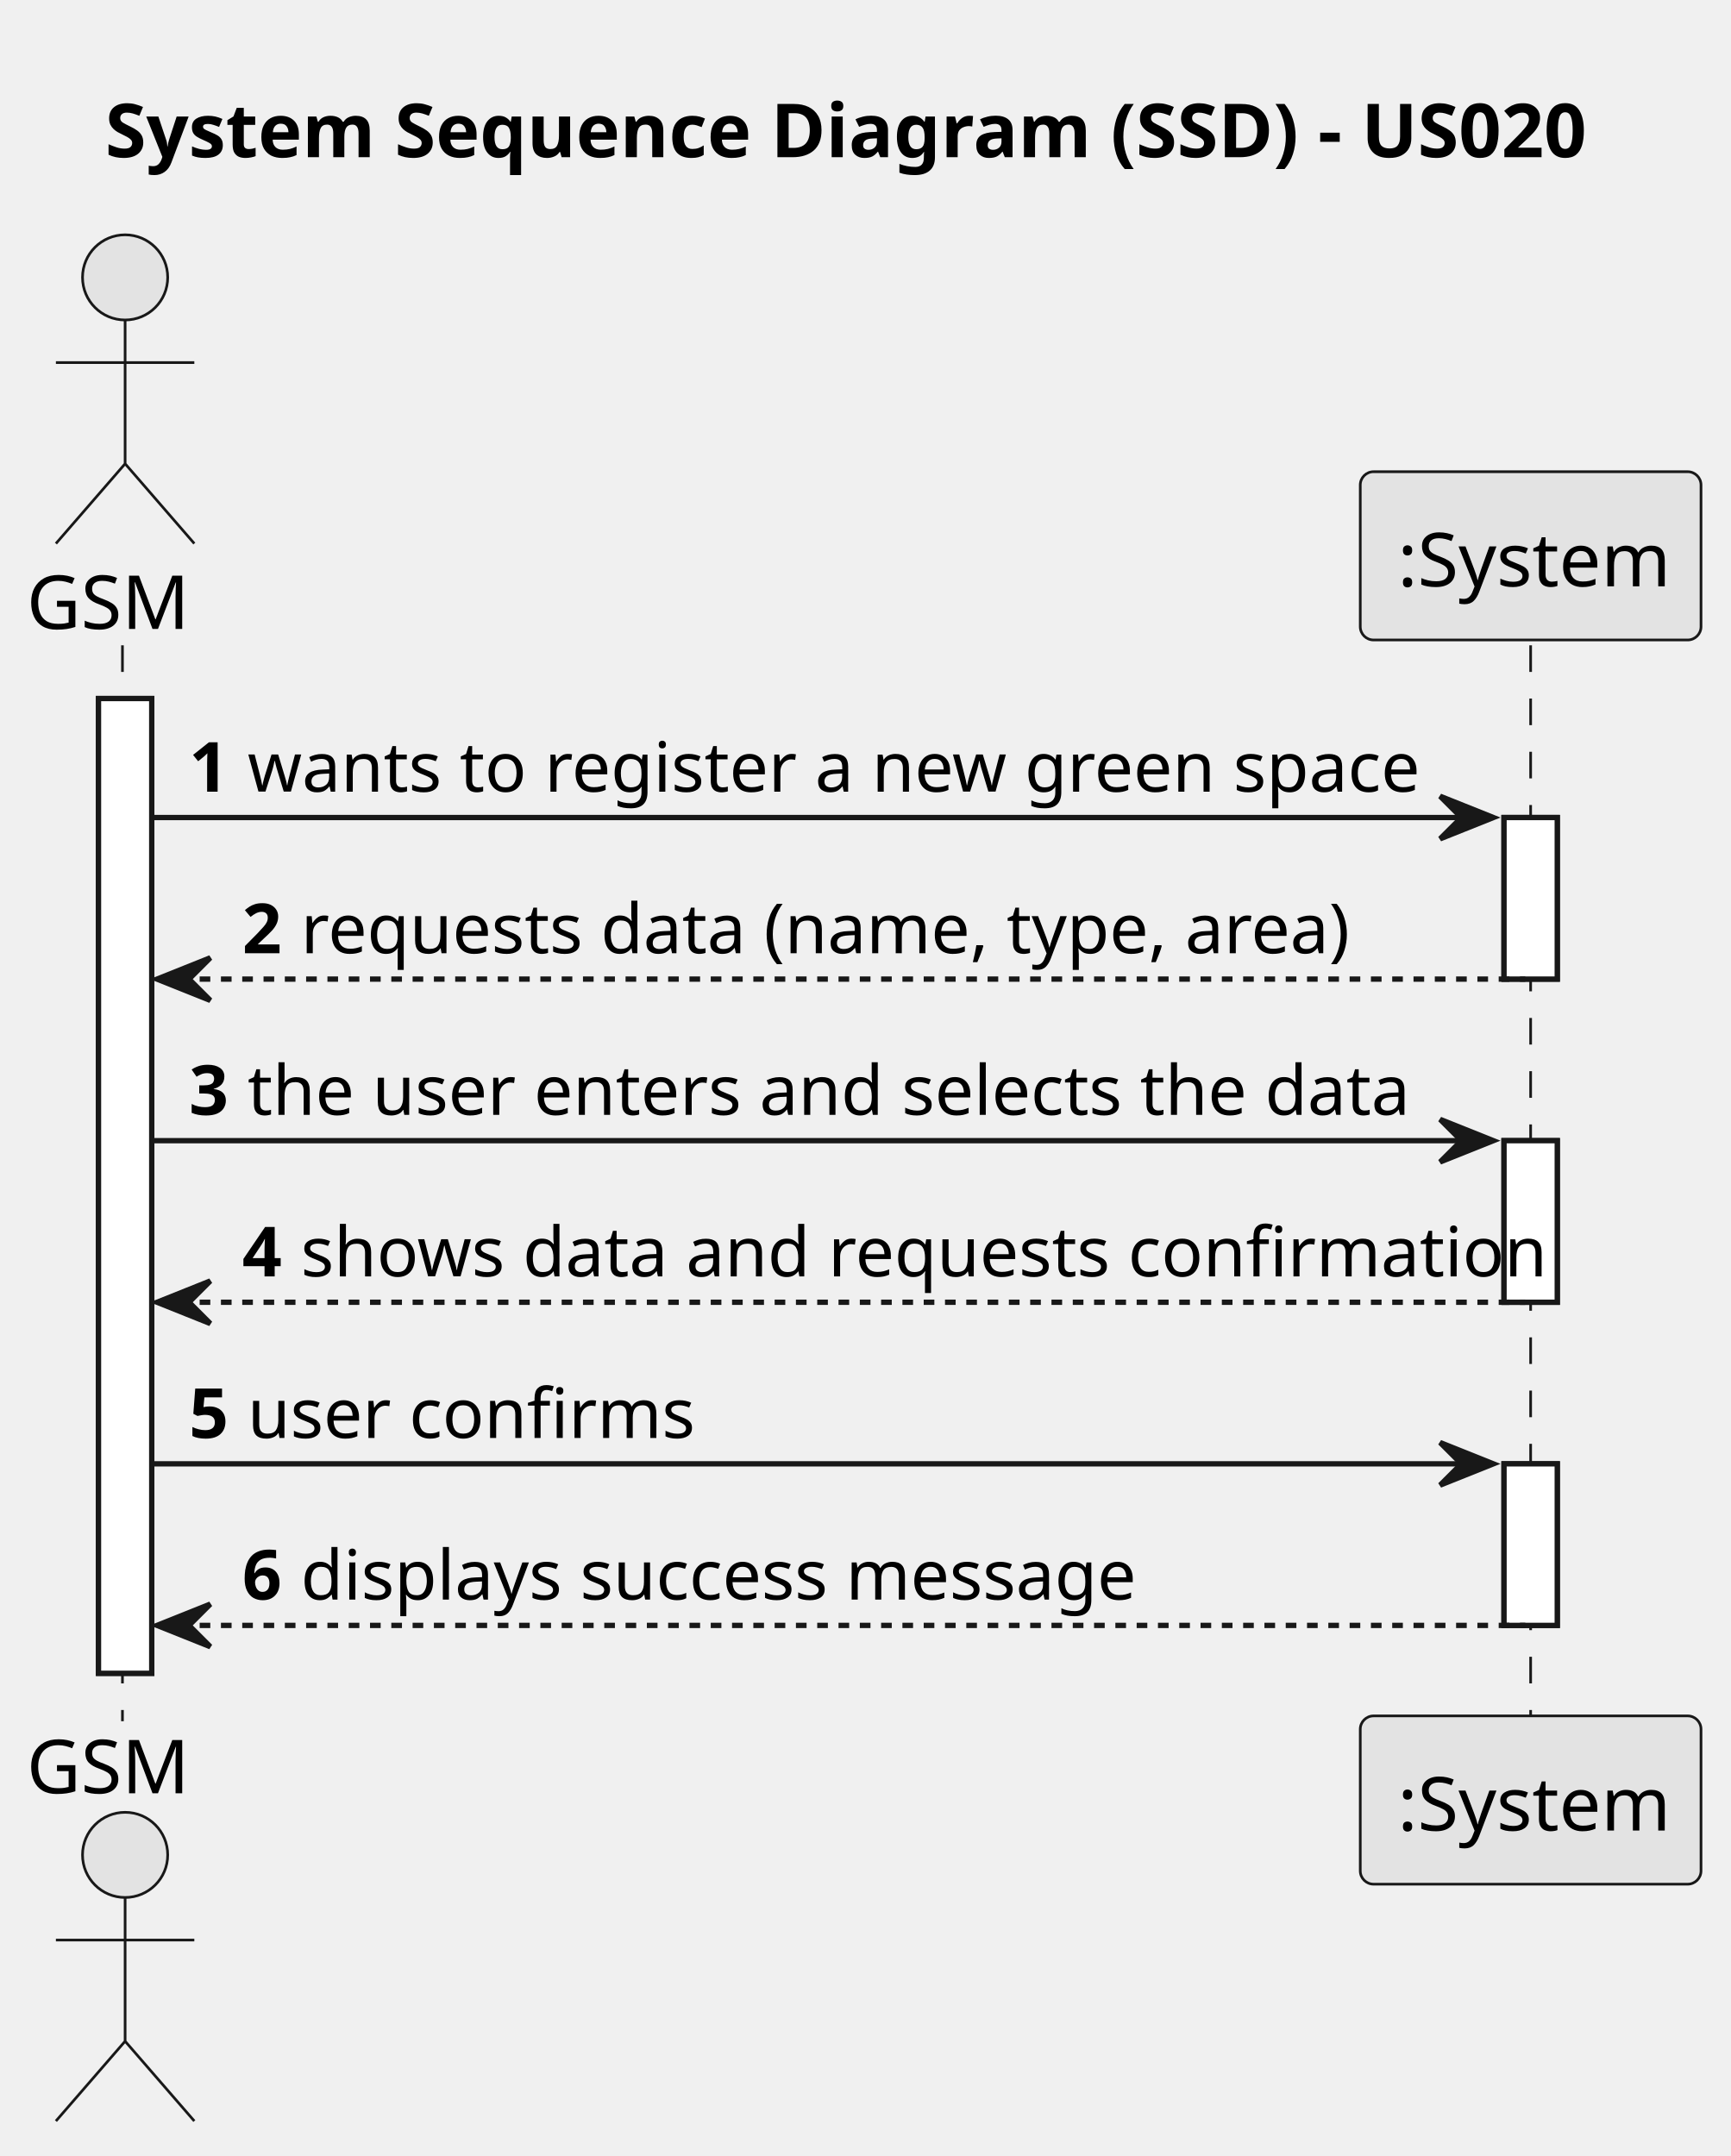
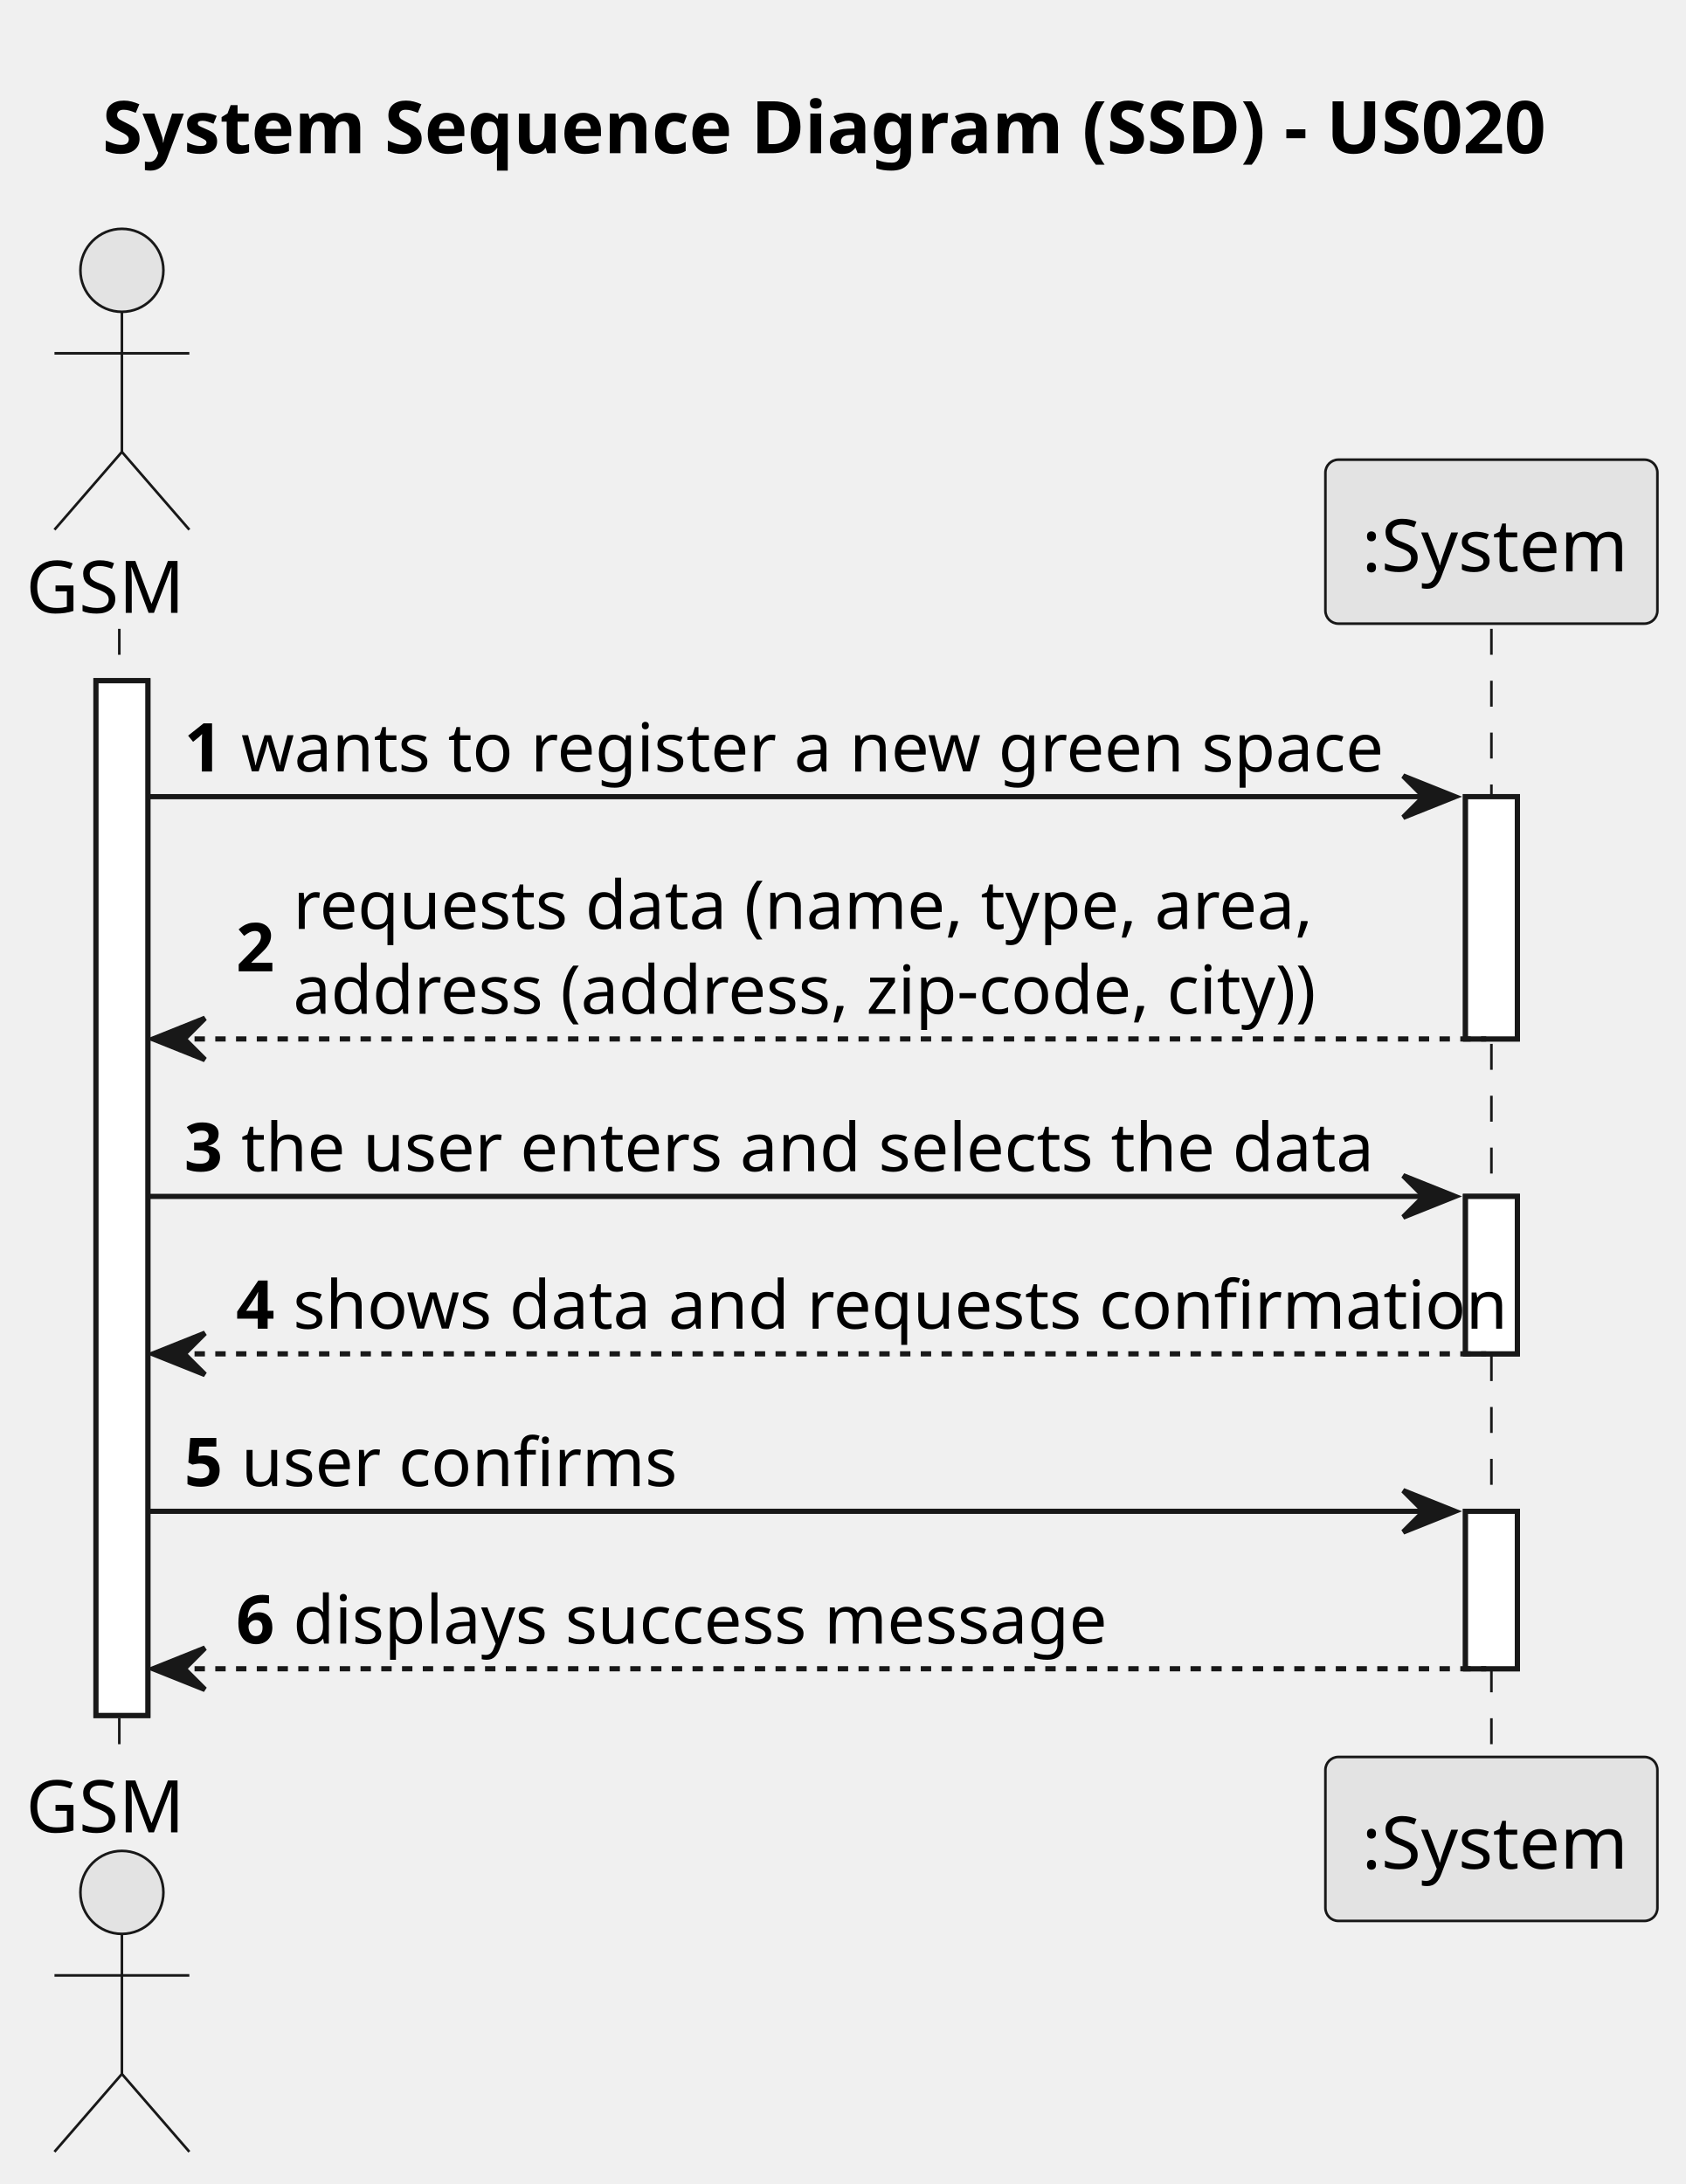
- <svg xmlns="http://www.w3.org/2000/svg" contentStyleType="text/css" height="405px" preserveAspectRatio="none" style="width:325px;height:405px;background:#FFFFFF;" version="1.1" viewBox="0 0 325 405" width="325px" zoomAndPan="magnify">
+ <svg xmlns="http://www.w3.org/2000/svg" contentStyleType="text/css" height="421px" preserveAspectRatio="none" style="width:325px;height:421px;background:#FFFFFF;" version="1.1" viewBox="0 0 325 421" width="325px" zoomAndPan="magnify">
  <defs />
  <g>
    <text fill="#000000" font-family="sans-serif" font-size="14" font-weight="bold" lengthAdjust="spacing" textLength="284" x="19.75" y="29.533">System Sequence Diagram (SSD) - US020</text>
-     <rect fill="#FFFFFF" height="183.109" style="stroke:#181818;stroke-width:1.0;" width="10" x="18.5" y="131.219" />
-     <rect fill="#FFFFFF" height="30.352" style="stroke:#181818;stroke-width:1.0;" width="10" x="282.5" y="153.57" />
-     <rect fill="#FFFFFF" height="30.352" style="stroke:#181818;stroke-width:1.0;" width="10" x="282.5" y="214.273" />
-     <rect fill="#FFFFFF" height="30.352" style="stroke:#181818;stroke-width:1.0;" width="10" x="282.5" y="274.977" />
-     <line style="stroke:#181818;stroke-width:0.5;stroke-dasharray:5.0,5.0;" x1="23" x2="23" y1="121.219" y2="323.328" />
-     <line style="stroke:#181818;stroke-width:0.5;stroke-dasharray:5.0,5.0;" x1="287.5" x2="287.5" y1="121.219" y2="323.328" />
+     <rect fill="#FFFFFF" height="199.461" style="stroke:#181818;stroke-width:1.0;" width="10" x="18.5" y="131.219" />
+     <rect fill="#FFFFFF" height="46.703" style="stroke:#181818;stroke-width:1.0;" width="10" x="282.5" y="153.57" />
+     <rect fill="#FFFFFF" height="30.352" style="stroke:#181818;stroke-width:1.0;" width="10" x="282.5" y="230.625" />
+     <rect fill="#FFFFFF" height="30.352" style="stroke:#181818;stroke-width:1.0;" width="10" x="282.5" y="291.328" />
+     <line style="stroke:#181818;stroke-width:0.5;stroke-dasharray:5.0,5.0;" x1="23" x2="23" y1="121.219" y2="339.68" />
+     <line style="stroke:#181818;stroke-width:0.5;stroke-dasharray:5.0,5.0;" x1="287.5" x2="287.5" y1="121.219" y2="339.68" />
    <text fill="#000000" font-family="sans-serif" font-size="14" lengthAdjust="spacing" textLength="31" x="5" y="118.143">GSM</text>
    <ellipse cx="23.5" cy="52.109" fill="#E3E3E3" rx="8" ry="8" style="stroke:#181818;stroke-width:0.5;" />
    <path d="M23.5,60.109 L23.5,87.109 M10.5,68.109 L36.5,68.109 M23.5,87.109 L10.5,102.109 M23.5,87.109 L36.5,102.109 " fill="none" style="stroke:#181818;stroke-width:0.5;" />
-     <text fill="#000000" font-family="sans-serif" font-size="14" lengthAdjust="spacing" textLength="31" x="5" y="336.861">GSM</text>
-     <ellipse cx="23.5" cy="348.438" fill="#E3E3E3" rx="8" ry="8" style="stroke:#181818;stroke-width:0.5;" />
-     <path d="M23.5,356.438 L23.5,383.438 M10.5,364.438 L36.5,364.438 M23.5,383.438 L10.5,398.438 M23.5,383.438 L36.5,398.438 " fill="none" style="stroke:#181818;stroke-width:0.5;" />
+     <text fill="#000000" font-family="sans-serif" font-size="14" lengthAdjust="spacing" textLength="31" x="5" y="353.213">GSM</text>
+     <ellipse cx="23.5" cy="364.789" fill="#E3E3E3" rx="8" ry="8" style="stroke:#181818;stroke-width:0.5;" />
+     <path d="M23.5,372.789 L23.5,399.789 M10.5,380.789 L36.5,380.789 M23.5,399.789 L10.5,414.789 M23.5,399.789 L36.5,414.789 " fill="none" style="stroke:#181818;stroke-width:0.5;" />
    <rect fill="#E3E3E3" height="31.609" rx="2.5" ry="2.5" style="stroke:#181818;stroke-width:0.5;" width="64" x="255.5" y="88.609" />
    <text fill="#000000" font-family="sans-serif" font-size="14" lengthAdjust="spacing" textLength="50" x="262.5" y="110.143">:System</text>
-     <rect fill="#E3E3E3" height="31.609" rx="2.5" ry="2.5" style="stroke:#181818;stroke-width:0.5;" width="64" x="255.5" y="322.328" />
-     <text fill="#000000" font-family="sans-serif" font-size="14" lengthAdjust="spacing" textLength="50" x="262.5" y="343.861">:System</text>
-     <rect fill="#FFFFFF" height="183.109" style="stroke:#181818;stroke-width:1.0;" width="10" x="18.5" y="131.219" />
-     <rect fill="#FFFFFF" height="30.352" style="stroke:#181818;stroke-width:1.0;" width="10" x="282.5" y="153.57" />
-     <rect fill="#FFFFFF" height="30.352" style="stroke:#181818;stroke-width:1.0;" width="10" x="282.5" y="214.273" />
-     <rect fill="#FFFFFF" height="30.352" style="stroke:#181818;stroke-width:1.0;" width="10" x="282.5" y="274.977" />
+     <rect fill="#E3E3E3" height="31.609" rx="2.5" ry="2.5" style="stroke:#181818;stroke-width:0.5;" width="64" x="255.5" y="338.68" />
+     <text fill="#000000" font-family="sans-serif" font-size="14" lengthAdjust="spacing" textLength="50" x="262.5" y="360.213">:System</text>
+     <rect fill="#FFFFFF" height="199.461" style="stroke:#181818;stroke-width:1.0;" width="10" x="18.5" y="131.219" />
+     <rect fill="#FFFFFF" height="46.703" style="stroke:#181818;stroke-width:1.0;" width="10" x="282.5" y="153.57" />
+     <rect fill="#FFFFFF" height="30.352" style="stroke:#181818;stroke-width:1.0;" width="10" x="282.5" y="230.625" />
+     <rect fill="#FFFFFF" height="30.352" style="stroke:#181818;stroke-width:1.0;" width="10" x="282.5" y="291.328" />
    <polygon fill="#181818" points="270.5,149.57,280.5,153.57,270.5,157.57,274.5,153.57" style="stroke:#181818;stroke-width:1.0;" />
    <line style="stroke:#181818;stroke-width:1.0;" x1="28.5" x2="276.5" y1="153.57" y2="153.57" />
    <text fill="#000000" font-family="sans-serif" font-size="13" font-weight="bold" lengthAdjust="spacing" textLength="7" x="35.5" y="148.714">1</text>
    <text fill="#000000" font-family="sans-serif" font-size="13" lengthAdjust="spacing" textLength="209" x="46.5" y="148.714">wants to register a new green space</text>
-     <polygon fill="#181818" points="39.5,179.922,29.5,183.922,39.5,187.922,35.5,183.922" style="stroke:#181818;stroke-width:1.0;" />
-     <line style="stroke:#181818;stroke-width:1.0;stroke-dasharray:2.0,2.0;" x1="33.5" x2="286.5" y1="183.922" y2="183.922" />
-     <text fill="#000000" font-family="sans-serif" font-size="13" font-weight="bold" lengthAdjust="spacing" textLength="7" x="45.5" y="179.065">2</text>
-     <text fill="#000000" font-family="sans-serif" font-size="13" lengthAdjust="spacing" textLength="189" x="56.5" y="179.065">requests data (name, type, area)</text>
-     <polygon fill="#181818" points="270.5,210.273,280.5,214.273,270.5,218.273,274.5,214.273" style="stroke:#181818;stroke-width:1.0;" />
-     <line style="stroke:#181818;stroke-width:1.0;" x1="28.5" x2="276.5" y1="214.273" y2="214.273" />
-     <text fill="#000000" font-family="sans-serif" font-size="13" font-weight="bold" lengthAdjust="spacing" textLength="7" x="35.5" y="209.417">3</text>
-     <text fill="#000000" font-family="sans-serif" font-size="13" lengthAdjust="spacing" textLength="209" x="46.5" y="209.417">the user enters and selects the data</text>
-     <polygon fill="#181818" points="39.5,240.625,29.5,244.625,39.5,248.625,35.5,244.625" style="stroke:#181818;stroke-width:1.0;" />
-     <line style="stroke:#181818;stroke-width:1.0;stroke-dasharray:2.0,2.0;" x1="33.5" x2="286.5" y1="244.625" y2="244.625" />
-     <text fill="#000000" font-family="sans-serif" font-size="13" font-weight="bold" lengthAdjust="spacing" textLength="7" x="45.5" y="239.769">4</text>
-     <text fill="#000000" font-family="sans-serif" font-size="13" lengthAdjust="spacing" textLength="219" x="56.5" y="239.769">shows data and requests confirmation</text>
-     <polygon fill="#181818" points="270.5,270.977,280.5,274.977,270.5,278.977,274.5,274.977" style="stroke:#181818;stroke-width:1.0;" />
-     <line style="stroke:#181818;stroke-width:1.0;" x1="28.5" x2="276.5" y1="274.977" y2="274.977" />
-     <text fill="#000000" font-family="sans-serif" font-size="13" font-weight="bold" lengthAdjust="spacing" textLength="7" x="35.5" y="270.12">5</text>
-     <text fill="#000000" font-family="sans-serif" font-size="13" lengthAdjust="spacing" textLength="78" x="46.5" y="270.12">user confirms</text>
-     <polygon fill="#181818" points="39.5,301.328,29.5,305.328,39.5,309.328,35.5,305.328" style="stroke:#181818;stroke-width:1.0;" />
-     <line style="stroke:#181818;stroke-width:1.0;stroke-dasharray:2.0,2.0;" x1="33.5" x2="286.5" y1="305.328" y2="305.328" />
-     <text fill="#000000" font-family="sans-serif" font-size="13" font-weight="bold" lengthAdjust="spacing" textLength="7" x="45.5" y="300.472">6</text>
-     <text fill="#000000" font-family="sans-serif" font-size="13" lengthAdjust="spacing" textLength="158" x="56.5" y="300.472">displays success message</text>
+     <polygon fill="#181818" points="39.5,196.273,29.5,200.273,39.5,204.273,35.5,200.273" style="stroke:#181818;stroke-width:1.0;" />
+     <line style="stroke:#181818;stroke-width:1.0;stroke-dasharray:2.0,2.0;" x1="33.5" x2="286.5" y1="200.273" y2="200.273" />
+     <text fill="#000000" font-family="sans-serif" font-size="13" font-weight="bold" lengthAdjust="spacing" textLength="7" x="45.5" y="187.241">2</text>
+     <text fill="#000000" font-family="sans-serif" font-size="13" lengthAdjust="spacing" textLength="189" x="56.5" y="179.065">requests data (name, type, area,</text>
+     <text fill="#000000" font-family="sans-serif" font-size="13" lengthAdjust="spacing" textLength="194" x="56.5" y="195.417">address (address, zip-code, city))</text>
+     <polygon fill="#181818" points="270.5,226.625,280.5,230.625,270.5,234.625,274.5,230.625" style="stroke:#181818;stroke-width:1.0;" />
+     <line style="stroke:#181818;stroke-width:1.0;" x1="28.5" x2="276.5" y1="230.625" y2="230.625" />
+     <text fill="#000000" font-family="sans-serif" font-size="13" font-weight="bold" lengthAdjust="spacing" textLength="7" x="35.5" y="225.769">3</text>
+     <text fill="#000000" font-family="sans-serif" font-size="13" lengthAdjust="spacing" textLength="209" x="46.5" y="225.769">the user enters and selects the data</text>
+     <polygon fill="#181818" points="39.5,256.977,29.5,260.977,39.5,264.977,35.5,260.977" style="stroke:#181818;stroke-width:1.0;" />
+     <line style="stroke:#181818;stroke-width:1.0;stroke-dasharray:2.0,2.0;" x1="33.5" x2="286.5" y1="260.977" y2="260.977" />
+     <text fill="#000000" font-family="sans-serif" font-size="13" font-weight="bold" lengthAdjust="spacing" textLength="7" x="45.5" y="256.12">4</text>
+     <text fill="#000000" font-family="sans-serif" font-size="13" lengthAdjust="spacing" textLength="219" x="56.5" y="256.12">shows data and requests confirmation</text>
+     <polygon fill="#181818" points="270.5,287.328,280.5,291.328,270.5,295.328,274.5,291.328" style="stroke:#181818;stroke-width:1.0;" />
+     <line style="stroke:#181818;stroke-width:1.0;" x1="28.5" x2="276.5" y1="291.328" y2="291.328" />
+     <text fill="#000000" font-family="sans-serif" font-size="13" font-weight="bold" lengthAdjust="spacing" textLength="7" x="35.5" y="286.472">5</text>
+     <text fill="#000000" font-family="sans-serif" font-size="13" lengthAdjust="spacing" textLength="78" x="46.5" y="286.472">user confirms</text>
+     <polygon fill="#181818" points="39.5,317.68,29.5,321.68,39.5,325.68,35.5,321.68" style="stroke:#181818;stroke-width:1.0;" />
+     <line style="stroke:#181818;stroke-width:1.0;stroke-dasharray:2.0,2.0;" x1="33.5" x2="286.5" y1="321.68" y2="321.68" />
+     <text fill="#000000" font-family="sans-serif" font-size="13" font-weight="bold" lengthAdjust="spacing" textLength="7" x="45.5" y="316.823">6</text>
+     <text fill="#000000" font-family="sans-serif" font-size="13" lengthAdjust="spacing" textLength="158" x="56.5" y="316.823">displays success message</text>
  </g>
</svg>
